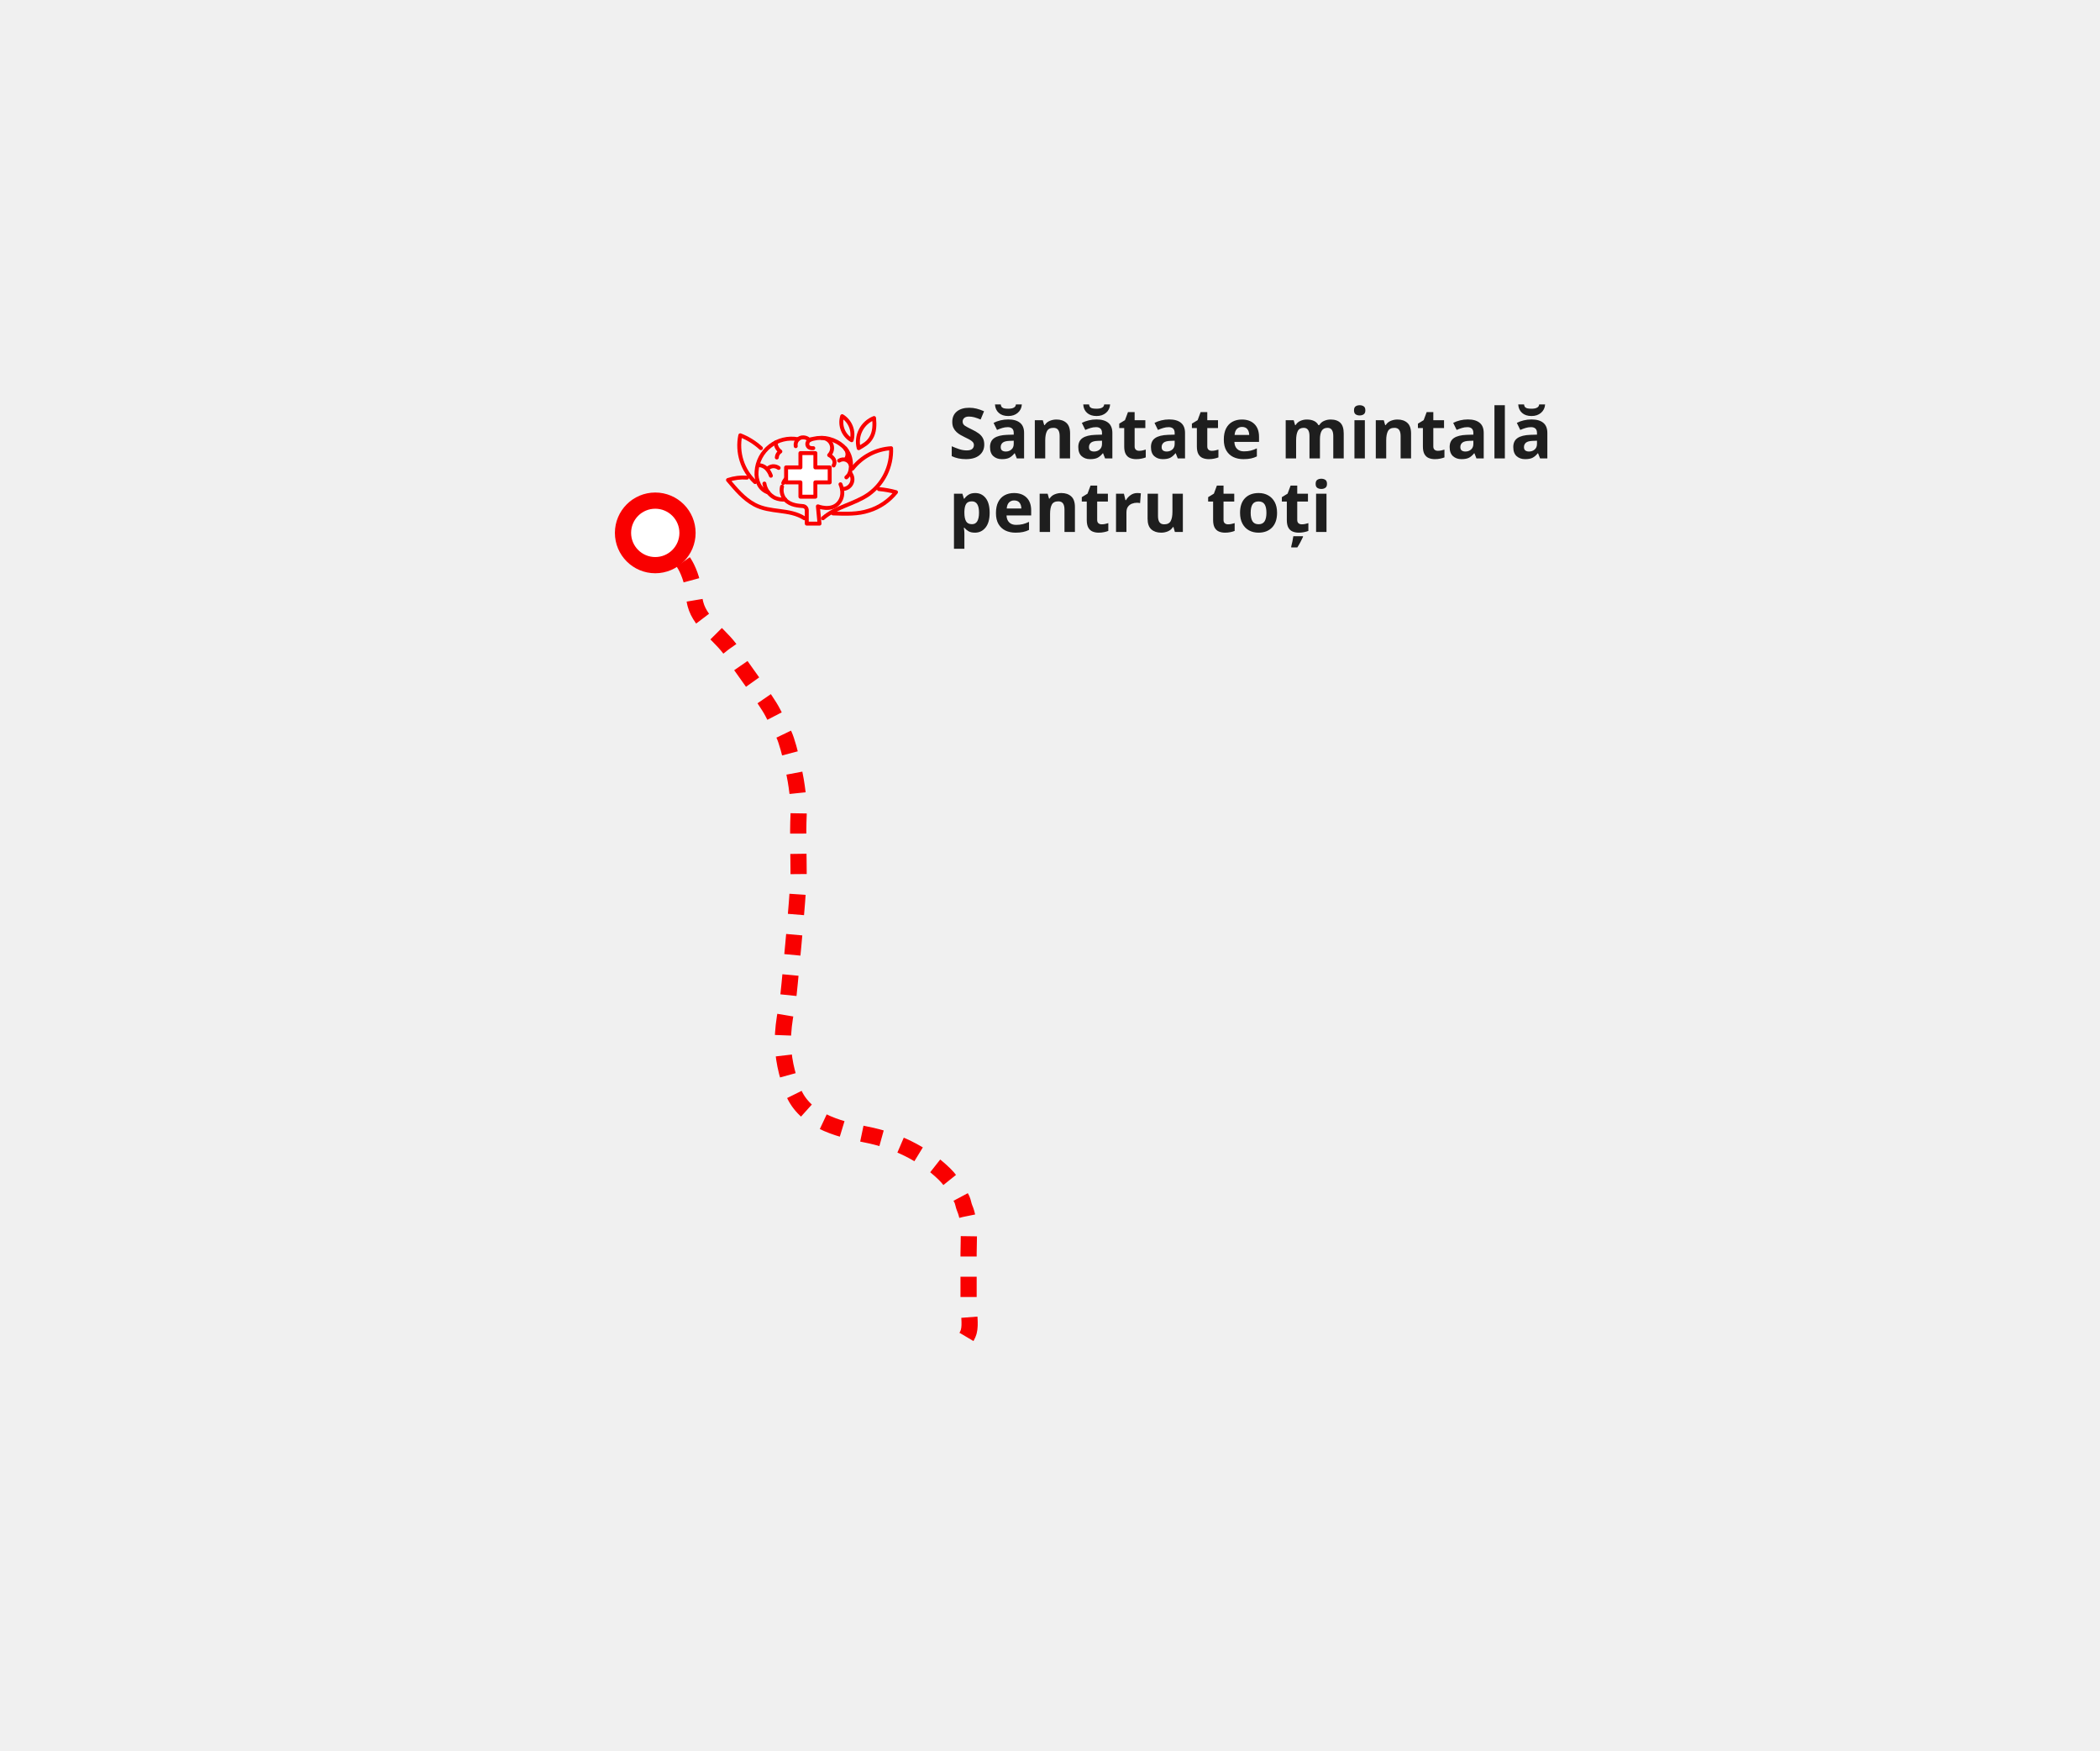
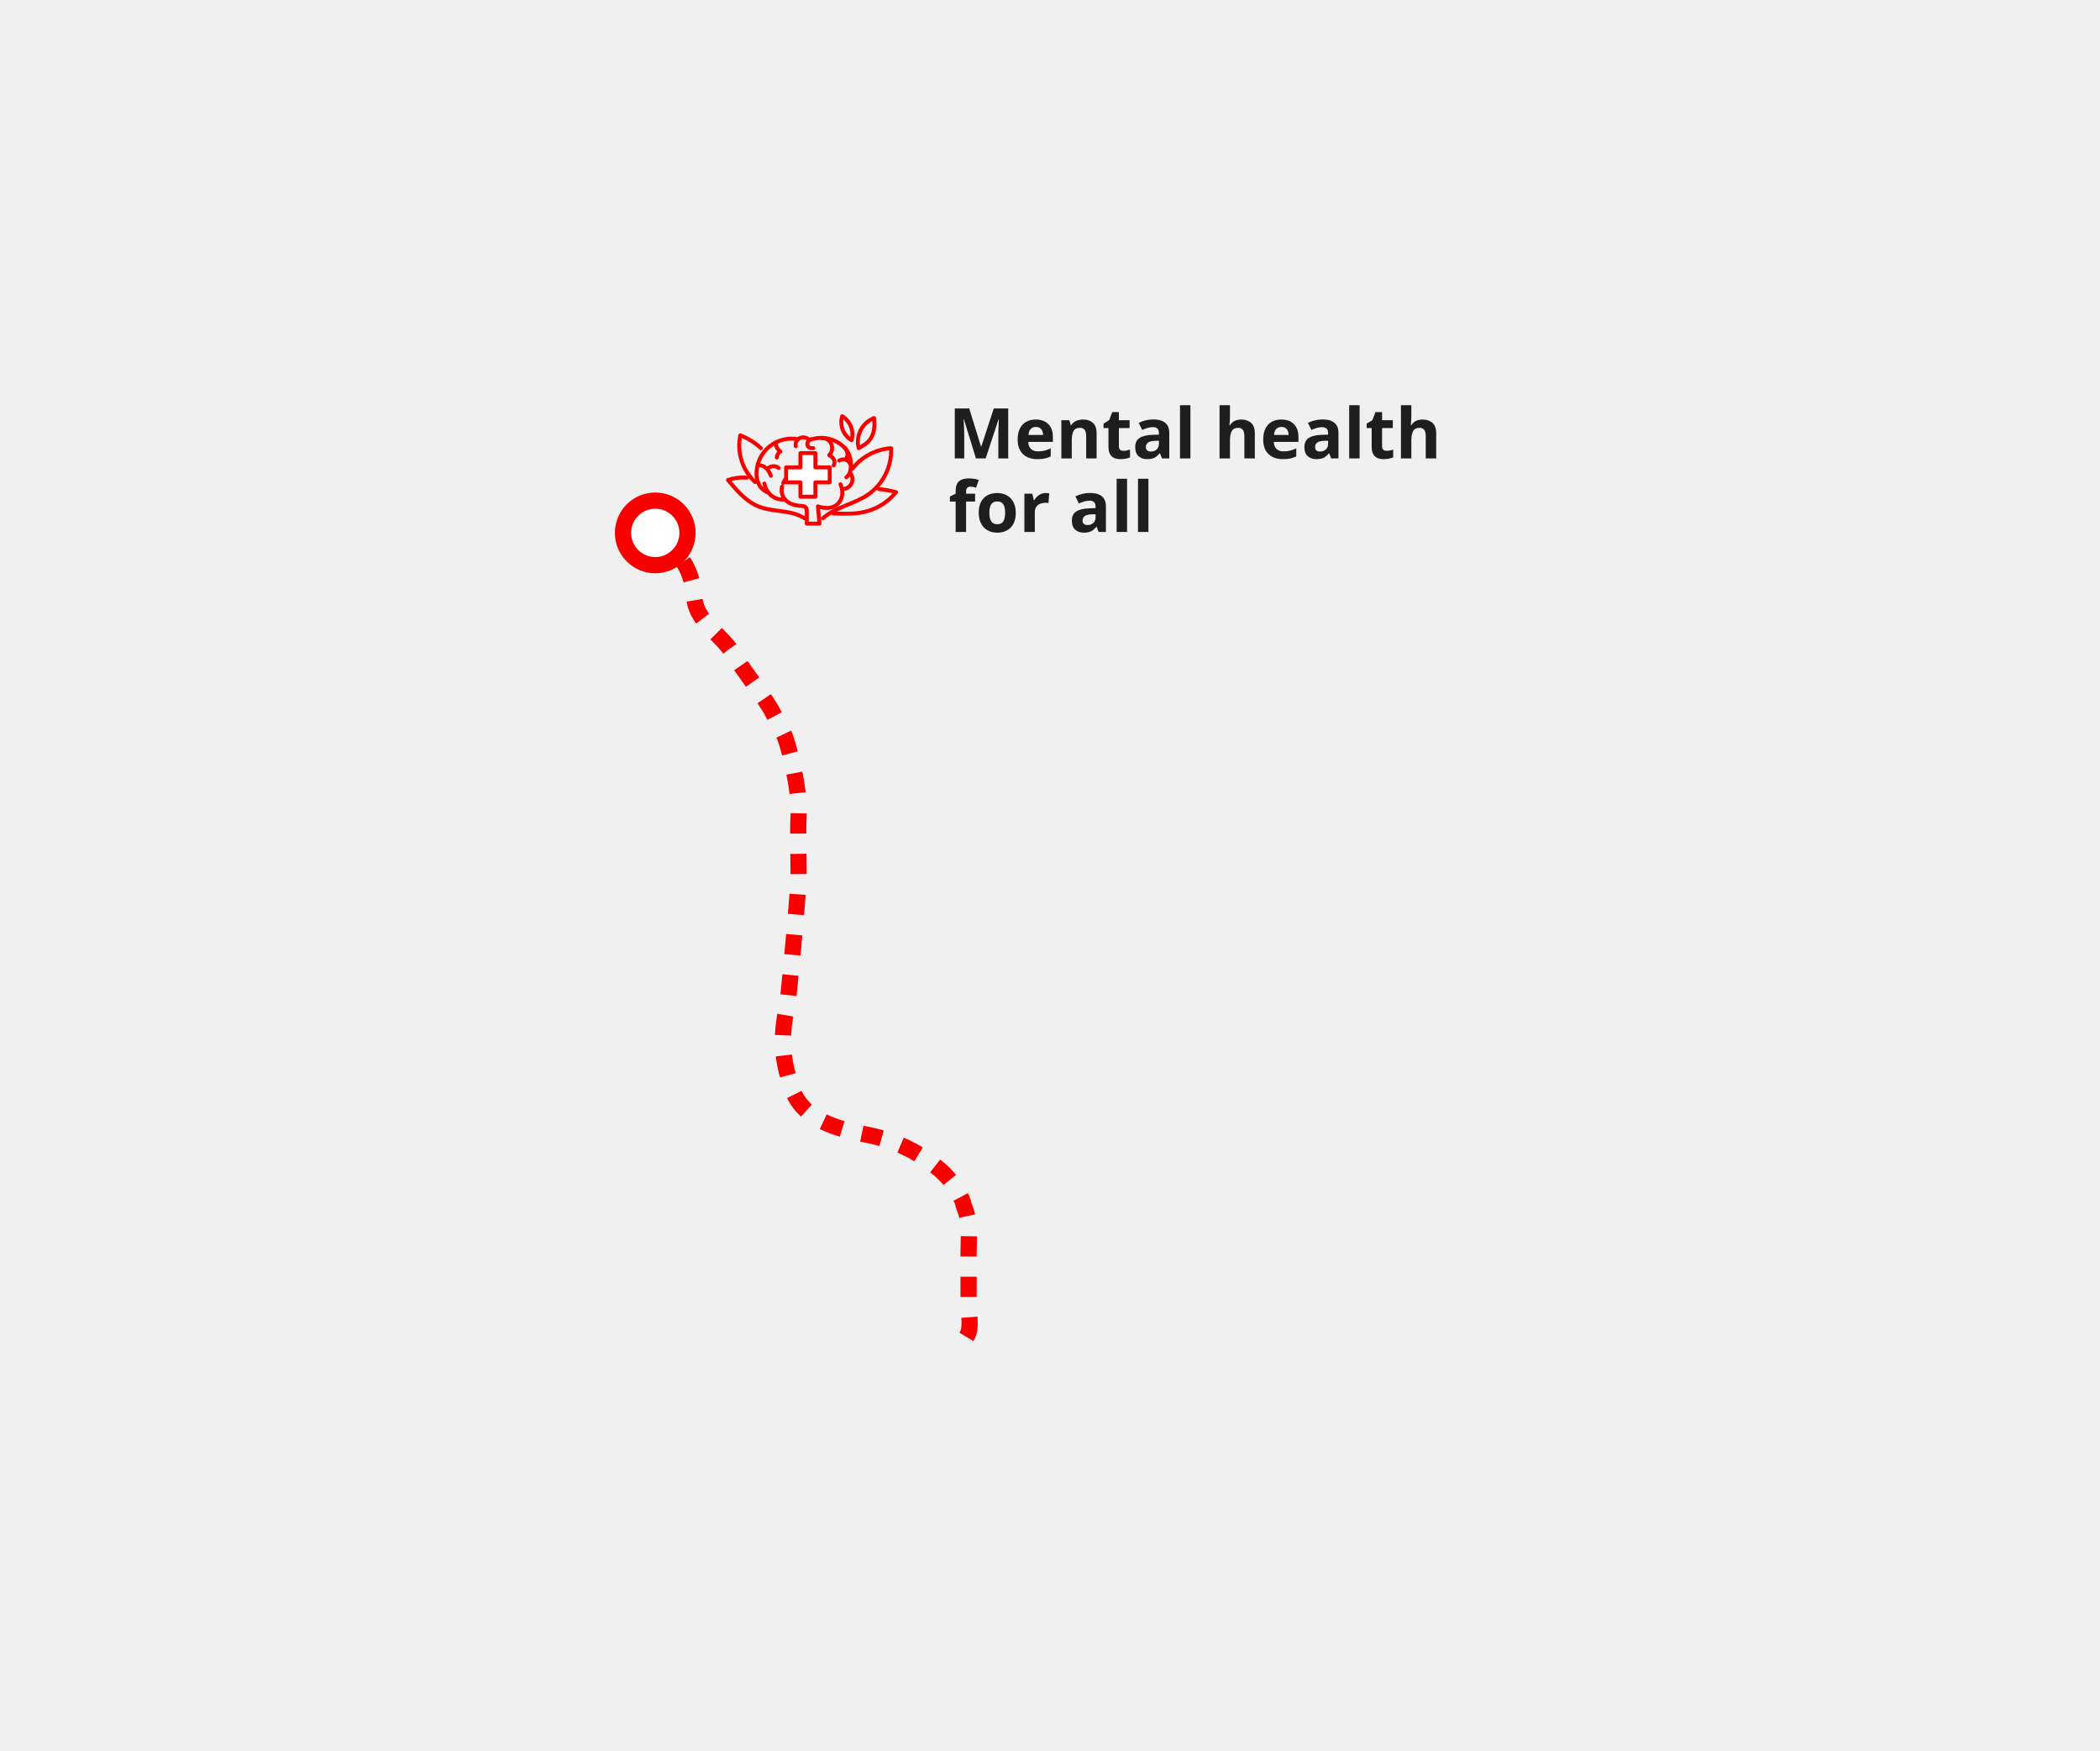
<svg xmlns="http://www.w3.org/2000/svg" viewBox="0 0 1200 1000" fill="none">
  <g id="segment-health-06-sanatate-mentala-pentru-toti">
    <g id="Group 1184">
      <g id="Group 1132">
        <path id="Vector" d="M372.705 306.381C380.404 311.119 388.077 315.659 392.371 324.345C393.728 327.083 394.764 329.995 395.48 332.956C396.442 336.953 396.368 341.123 397.38 345.096C400.489 357.039 413.64 363.676 419.464 374.385C422.005 379.048 437.846 399.677 441.523 407.005C443.596 411.126 446.088 415.616 448.136 420.058C450.653 425.486 457.043 450.383 456.352 465.41C455.834 476.711 456.352 488.037 456.352 499.363C456.352 510.565 450.431 570.623 450.208 571.758C449.024 577.779 447.815 584.564 447.47 590.684C446.705 604.354 450.184 614.717 452.429 621.527C458.425 639.786 478.362 644.919 494.968 648.151C511.229 651.31 527.243 658.663 539.605 670.655C542.27 673.221 544.466 676.305 546.292 679.537C547.328 681.388 548.759 683.214 549.648 685.139C550.363 686.668 550.561 688.618 551.202 690.098C554.558 697.895 553.472 707.099 553.472 716.031C553.472 725.753 553.472 735.475 553.472 745.222C553.472 749.762 554.755 756.449 553.571 760.791C552.609 764.345 548.981 768.144 547.328 771.772C547.081 772.315 546.835 772.833 546.613 773.351" stroke="#F90000" stroke-width="9.258" stroke-miterlimit="10" stroke-linejoin="round" stroke-dasharray="11.57 11.57" />
        <path id="Vector_2" d="M374.432 322.864C384.612 322.864 392.864 314.612 392.864 304.432C392.864 294.252 384.612 286 374.432 286C364.252 286 356 294.252 356 304.432C356 314.612 364.252 322.864 374.432 322.864Z" fill="white" stroke="#F90000" stroke-width="9.258" stroke-miterlimit="10" stroke-linecap="round" stroke-linejoin="round" />
      </g>
-       <text id="SÄnÄtate mintalÄ â¨pentru toÈi" fill="#1E1E1E" xml:space="preserve" style="white-space: pre" font-family="Titillium Web" font-size="40" font-weight="600" letter-spacing="0px">
-         <tspan x="542" y="261.9">Sănătate mintală- </tspan>
-         <tspan x="542" y="303.9">pentru toți</tspan>
+       <text id="Mental health for all" fill="#1E1E1E" xml:space="preserve" style="white-space: pre" font-family="Titillium Web" font-size="40" font-weight="600" letter-spacing="0px">
+         <tspan x="542" y="261.9">Mental health</tspan>
+         <tspan x="542" y="303.9">for all</tspan>
      </text>
      <g id="icon-sanatate-mentala-pentru-toti 1">
        <path id="Vector_3" d="M446.871 278.005C446.56 279.301 446.561 280.653 446.875 281.948C447.189 283.244 447.805 284.447 448.674 285.458C451.79 288.917 456.829 288.887 459.005 289.14C459.579 289.237 460.098 289.538 460.468 289.987C460.837 290.436 461.032 291.003 461.017 291.585V299.143H468.292L467.368 289.259C467.368 289.259 474.821 292.241 479.055 287.5C483.288 282.76 480.277 276.663 480.277 276.663" stroke="#F90000" stroke-width="2.25" stroke-linecap="round" stroke-linejoin="round" />
        <path id="Vector_4" d="M481.158 279.317C482.268 279.403 483.379 279.152 484.345 278.597C485.31 278.041 486.086 277.206 486.569 276.203C487.053 275.199 487.221 274.073 487.054 272.971C486.886 271.87 486.39 270.845 485.63 270.03C485.63 270.03 489.058 259.774 480.144 253.632C477.616 251.836 474.685 250.69 471.61 250.295C468.534 249.9 465.409 250.268 462.509 251.367C461.914 250.761 461.175 250.317 460.362 250.075C459.549 249.832 458.687 249.8 457.858 249.98C456.806 250.246 455.895 250.903 455.311 251.817C454.727 252.731 454.513 253.833 454.713 254.9" stroke="#F90000" stroke-width="2.25" stroke-linecap="round" stroke-linejoin="round" />
        <path id="Vector_5" d="M436.798 276.259C437.079 277.99 437.765 279.63 438.802 281.045C439.838 282.459 441.195 283.608 442.761 284.398C444.634 285.22 446.685 285.559 448.723 285.382" stroke="#F90000" stroke-width="2.25" stroke-linecap="round" stroke-linejoin="round" />
        <path id="Vector_6" d="M447.559 275.961C448.051 274.724 448.845 273.63 449.868 272.778C450.891 271.927 452.111 271.345 453.417 271.086C455.367 270.885 457.333 270.915 459.275 271.175C460.248 271.302 461.235 271.235 462.182 270.979C463.128 270.724 464.015 270.284 464.791 269.685" stroke="#F90000" stroke-width="2.25" stroke-linecap="round" stroke-linejoin="round" />
        <path id="Vector_7" d="M433.083 265.734C433.974 265.691 434.865 265.833 435.699 266.152C436.532 266.47 437.291 266.957 437.928 267.582C439.087 268.776 439.967 270.212 440.507 271.786" stroke="#F90000" stroke-width="2.25" stroke-linecap="round" stroke-linejoin="round" />
        <path id="Vector_8" d="M443.249 252.81C443.257 253.812 443.504 254.798 443.968 255.687C444.432 256.576 445.1 257.342 445.918 257.923C445.329 258.29 444.838 258.793 444.485 259.39C444.133 259.986 443.928 260.659 443.89 261.351" stroke="#F90000" stroke-width="2.25" stroke-linecap="round" stroke-linejoin="round" />
        <path id="Vector_9" d="M438.494 267.836C439.335 267.001 440.433 266.476 441.61 266.345C442.796 266.275 443.97 266.617 444.934 267.314" stroke="#F90000" stroke-width="2.25" stroke-linecap="round" stroke-linejoin="round" />
        <path id="Vector_10" d="M469.502 250.201C470.658 250.155 471.8 250.458 472.781 251.071C473.762 251.683 474.535 252.578 475 253.636C475.465 254.695 475.6 255.87 475.388 257.007C475.176 258.143 474.626 259.19 473.81 260.01C474.908 260.55 475.828 261.393 476.463 262.439C476.755 262.978 476.9 263.583 476.884 264.195C476.868 264.808 476.692 265.405 476.374 265.928" stroke="#F90000" stroke-width="2.25" stroke-linecap="round" stroke-linejoin="round" />
        <path id="Vector_11" d="M465.922 267.017H474.106V275.573H465.922V283.757H457.38V275.573H449.196V267.017H457.38V258.848H465.922V267.017Z" fill="white" stroke="#F90000" stroke-width="2.25" stroke-linecap="round" stroke-linejoin="round" />
        <path id="Vector_12" d="M483.632 272.713C484.523 271.925 485.248 270.967 485.764 269.896" stroke="#F90000" stroke-width="2.25" stroke-linecap="round" stroke-linejoin="round" />
        <path id="Vector_13" d="M483.005 256.208C483.771 257.053 484.219 258.14 484.271 259.28C484.322 260.42 483.975 261.543 483.288 262.454" stroke="#F90000" stroke-width="2.25" stroke-linecap="round" stroke-linejoin="round" />
        <path id="Vector_14" d="M479.519 263.143C480.101 262.767 480.764 262.534 481.454 262.465C482.144 262.395 482.841 262.49 483.487 262.741C484.133 262.993 484.71 263.395 485.171 263.913C485.631 264.431 485.963 265.051 486.137 265.722" stroke="#F90000" stroke-width="2.25" stroke-linecap="round" stroke-linejoin="round" />
        <path id="Vector_15" d="M463.345 251.005C462.891 251.164 462.48 251.426 462.144 251.77C461.808 252.114 461.556 252.53 461.407 252.987C461.269 253.449 461.275 253.942 461.424 254.4C461.573 254.858 461.858 255.26 462.242 255.552C463.004 255.959 463.874 256.12 464.731 256.014" stroke="#F90000" stroke-width="2.25" stroke-linecap="round" stroke-linejoin="round" />
        <path id="Vector_16" d="M455.967 250.915C453.184 250.402 450.323 250.484 447.573 251.156C444.824 251.828 442.247 253.074 440.014 254.813C437.781 256.553 435.941 258.745 434.616 261.246C433.29 263.747 432.51 266.501 432.325 269.325C432.102 271.819 432.539 274.328 433.592 276.6C434.127 277.729 434.891 278.735 435.835 279.554C436.78 280.373 437.884 280.986 439.078 281.355" stroke="#F90000" stroke-width="2.25" stroke-linecap="round" stroke-linejoin="round" />
        <path id="Vector_17" d="M487.121 267.716C489.768 264.323 493.105 261.53 496.91 259.521C500.715 257.512 504.903 256.332 509.198 256.059C509.404 261.183 508.328 266.279 506.069 270.883C503.81 275.487 500.438 279.456 496.259 282.429C488.164 288.019 477.61 289.569 470.246 296.069" stroke="#F90000" stroke-width="2.25" stroke-linecap="round" stroke-linejoin="round" />
        <path id="Vector_18" d="M502.235 279.405C505.537 279.692 508.805 280.281 512 281.164C508.001 286.168 502.589 289.851 496.466 291.733C490.325 293.761 483.632 293.611 476.029 293.313" stroke="#F90000" stroke-width="2.25" stroke-linecap="round" stroke-linejoin="round" />
        <path id="Vector_19" d="M431.486 275.395C427.903 272.042 425.242 267.823 423.76 263.145C422.277 258.467 422.022 253.487 423.019 248.682C427.376 250.362 431.377 252.85 434.81 256.016" stroke="#F90000" stroke-width="2.25" stroke-linecap="round" stroke-linejoin="round" />
        <path id="Vector_20" d="M426.852 272.874C423.181 272.58 419.489 273.036 416 274.215C420.547 279.552 424.944 284.949 431.16 288.273C440.209 293.147 451.016 290.524 459.662 296.069" stroke="#F90000" stroke-width="2.25" stroke-linecap="round" stroke-linejoin="round" />
        <path id="Vector_21" d="M490.685 256.032C489.794 252.585 490.194 248.931 491.812 245.759C493.429 242.587 496.152 240.117 499.465 238.814C499.882 242.795 499.793 246.909 497.676 250.293C495.858 253.2 493.651 254.288 490.685 256.032Z" stroke="#F90000" stroke-width="2.25" stroke-linecap="round" stroke-linejoin="round" />
        <path id="Vector_22" d="M486.659 251.498C484.344 250.148 482.551 248.058 481.569 245.565C480.588 243.071 480.474 240.32 481.248 237.754C483.515 239.151 485.268 241.246 486.243 243.724C487.219 246.203 487.365 248.93 486.659 251.498Z" stroke="#F90000" stroke-width="2.25" stroke-linecap="round" stroke-linejoin="round" />
      </g>
    </g>
  </g>
</svg>
